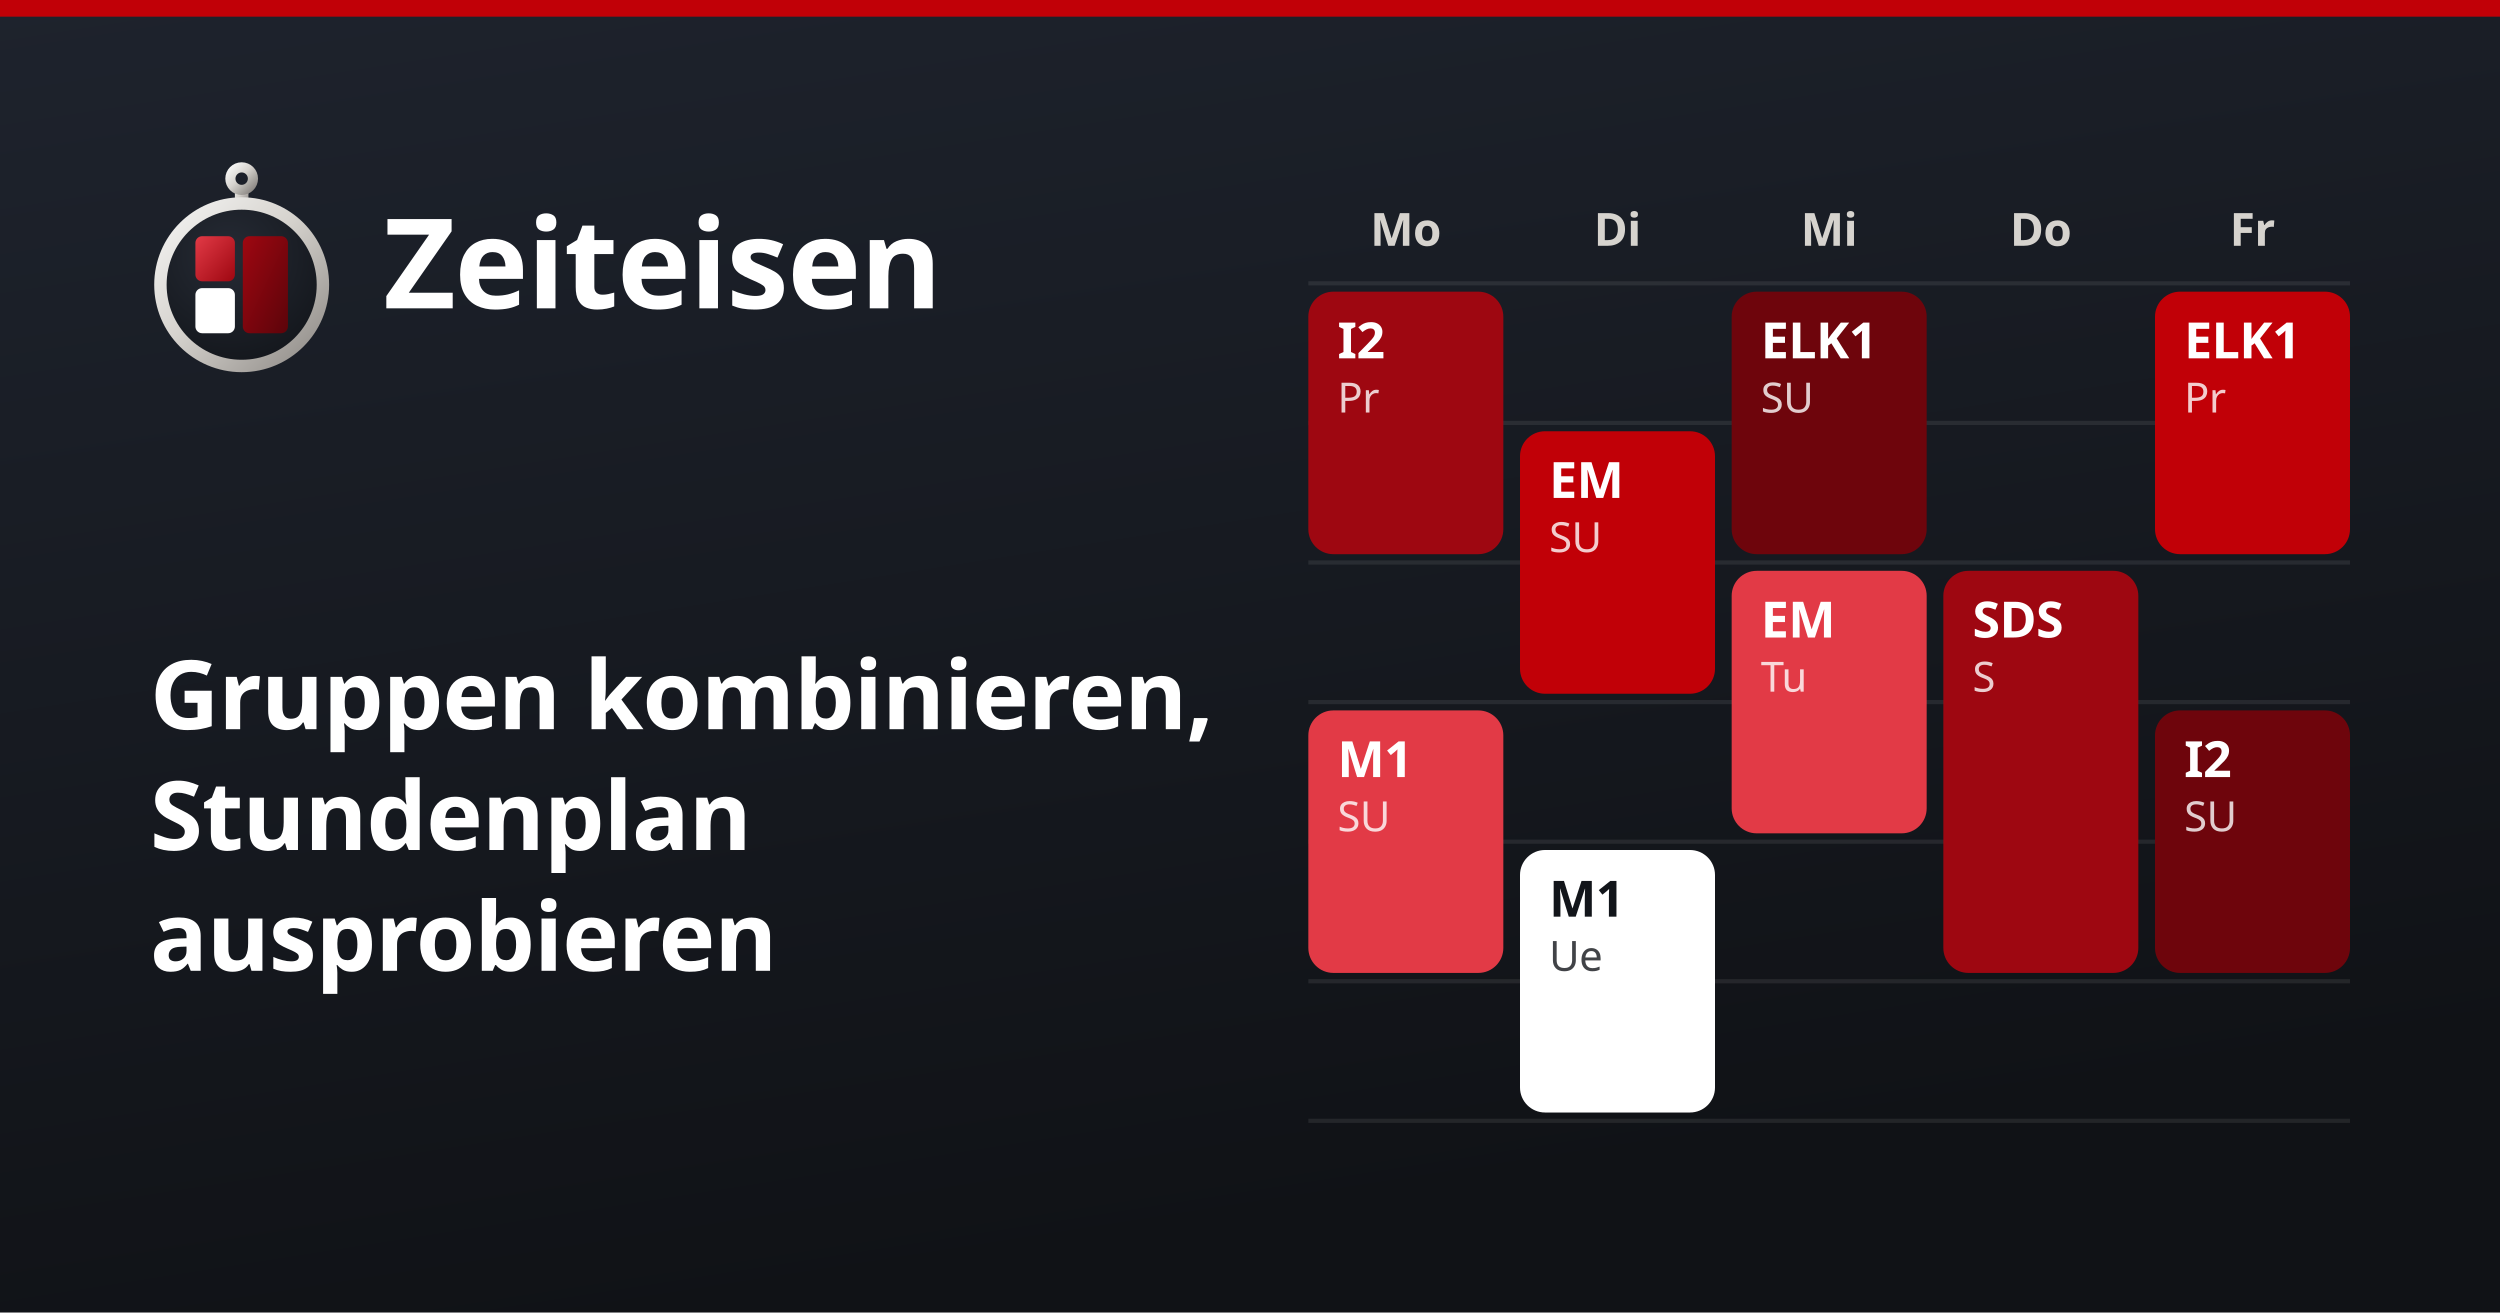
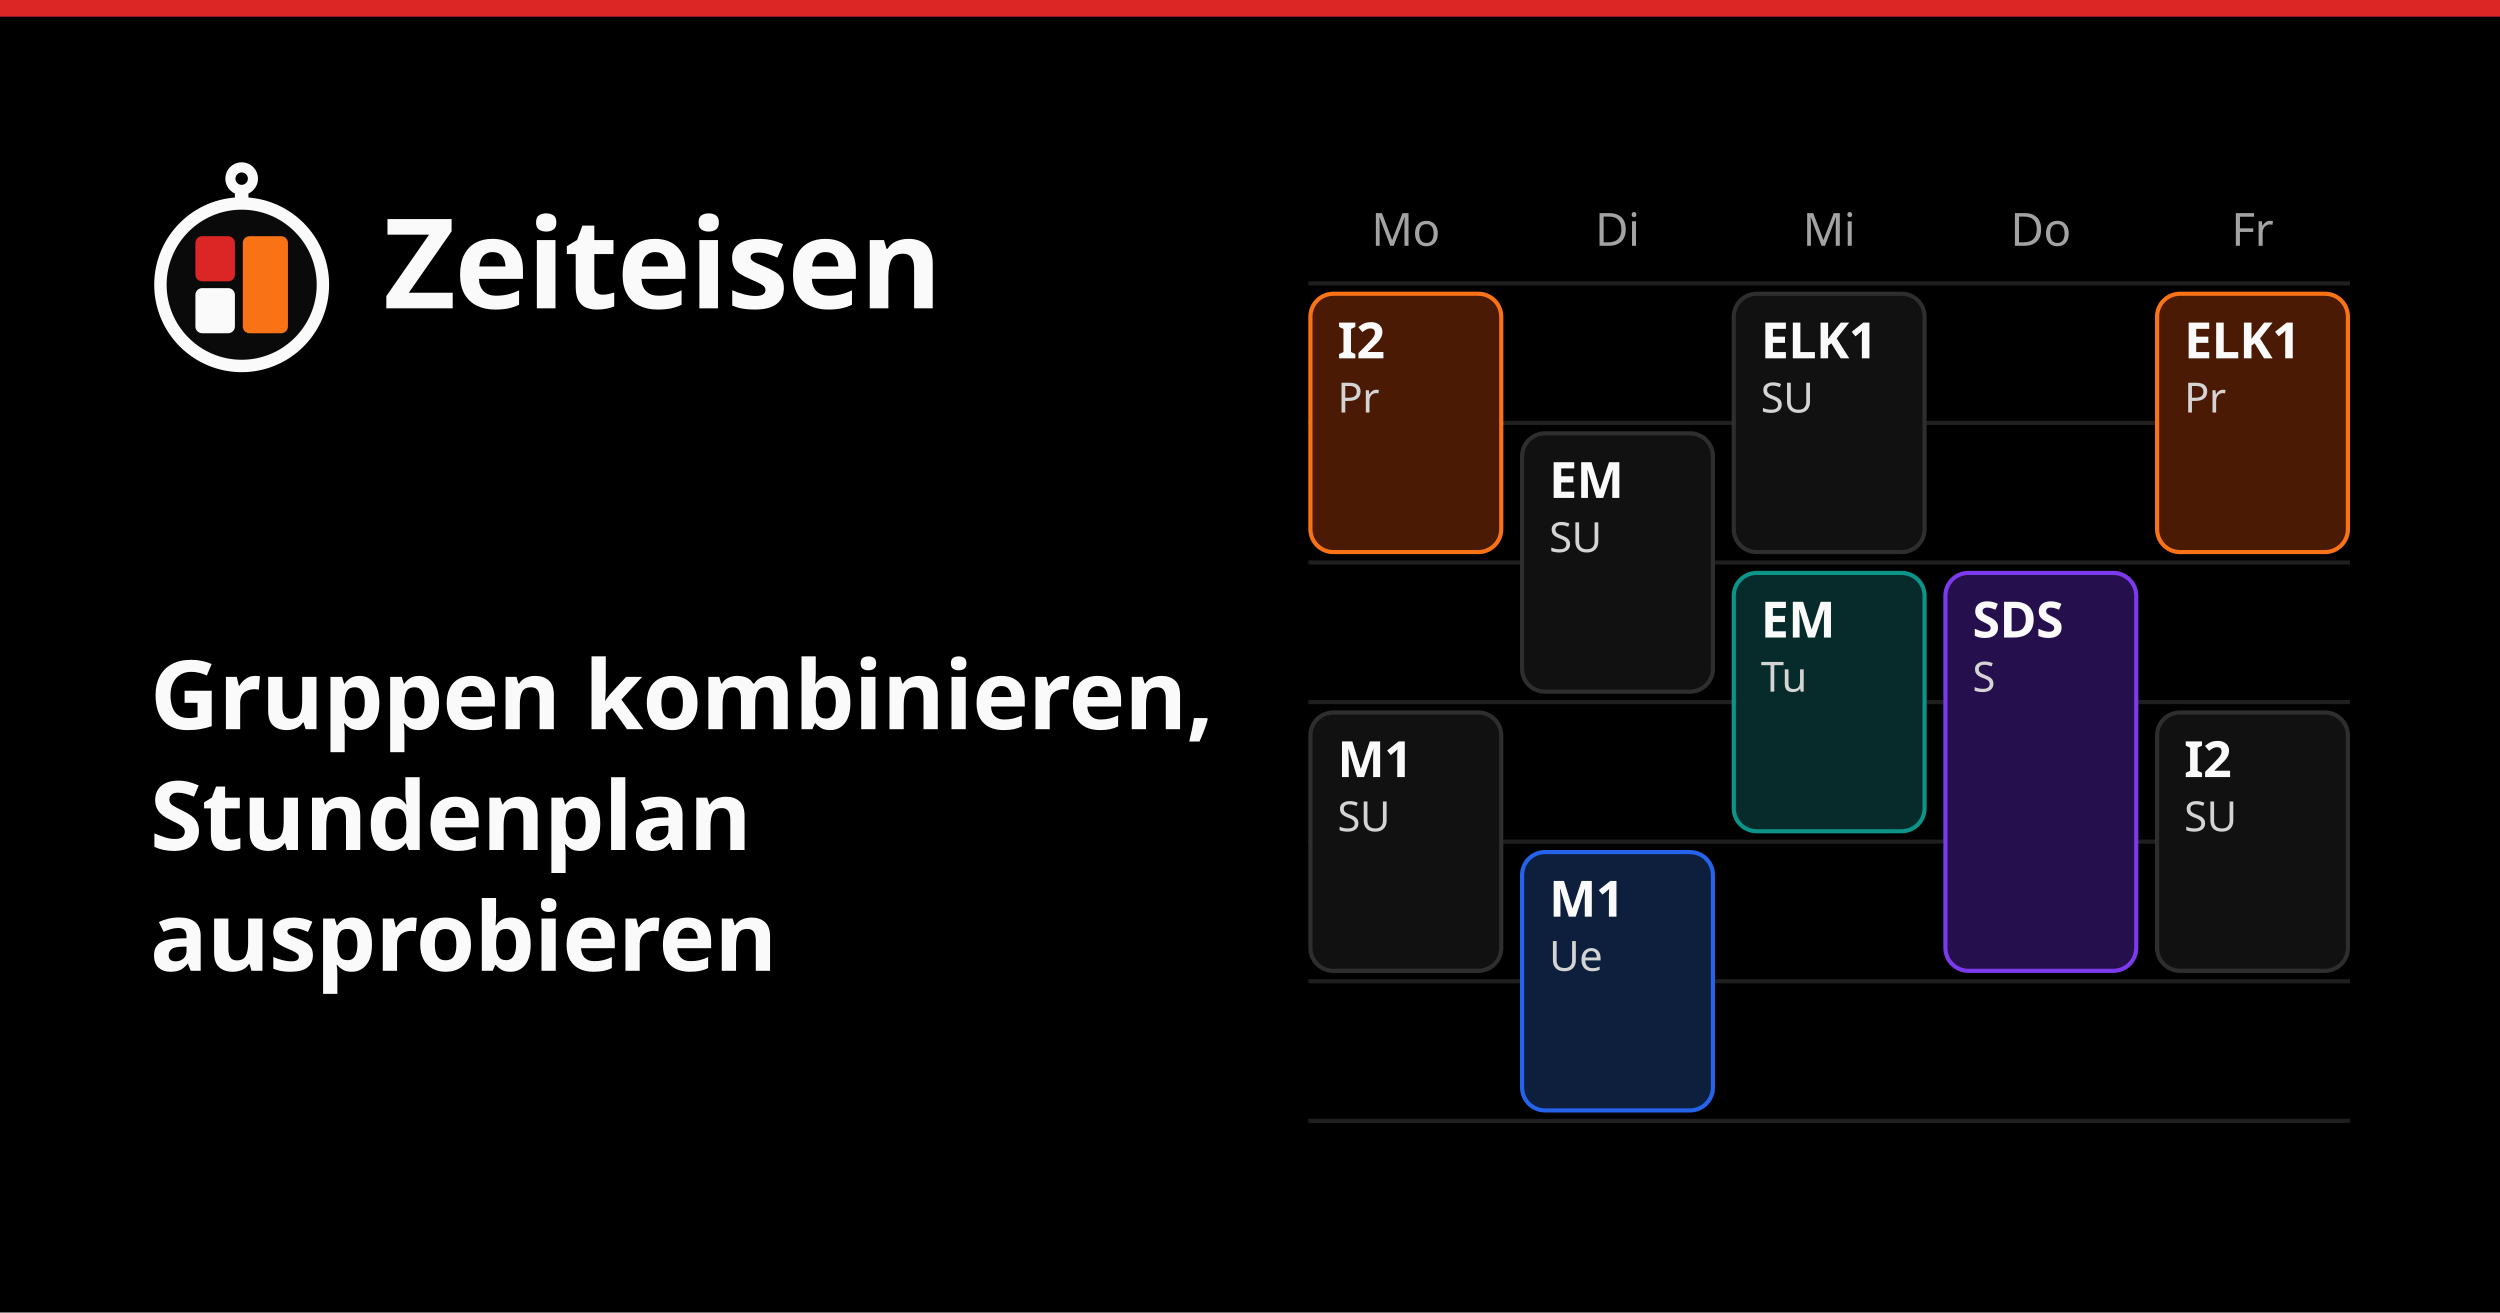
<svg xmlns="http://www.w3.org/2000/svg" viewBox="0 0 1200 630" width="1200" height="630">
  <defs>
    <style>
      @font-face { font-family: Geist; src: url("../../node_modules/@fontsource-variable/geist/files/geist-latin-wght-normal.woff2") format("woff2"); font-weight: 100 900; }
      text { font-family: Geist, sans-serif; letter-spacing: -0.01em; }
-       .day { font-size: 22px; font-weight: 600; fill: #D6D3CE; }
-       .subject { font-size: 24px; font-weight: 700; }
-       .kind { font-size: 20px; font-weight: 500; }
+       .day { font-size: 22px; font-weight: 500; fill: #A3A3A3; }
+       .subject { font-size: 24px; font-weight: 600; fill: #FAFAFA; }
+       .kind { font-size: 20px; font-weight: 500; fill: #D4D4D4; }
    </style>
-     <linearGradient id="bg" x1="0" y1="0" x2="0.3" y2="1">
-       <stop offset="0%" stop-color="#1E232D" />
-       <stop offset="100%" stop-color="#101216" />
-     </linearGradient>
-     <radialGradient id="face" cx="42%" cy="32%" r="75%">
-       <stop offset="0%" stop-color="#262B35" />
-       <stop offset="100%" stop-color="#12151A" />
-     </radialGradient>
-     <linearGradient id="bezel" x1="0" y1="0" x2="1" y2="1">
-       <stop offset="0%" stop-color="#F5F5F4" />
-       <stop offset="45%" stop-color="#D6D3CE" />
-       <stop offset="100%" stop-color="#8C8884" />
-     </linearGradient>
-     <linearGradient id="scarlet" x1="0" y1="0" x2="1" y2="1">
-       <stop offset="0%" stop-color="#E23A46" />
-       <stop offset="100%" stop-color="#9E0711" />
-     </linearGradient>
-     <linearGradient id="maroon" x1="0" y1="0" x2="1" y2="1">
-       <stop offset="0%" stop-color="#9E0711" />
-       <stop offset="100%" stop-color="#5C040A" />
-     </linearGradient>
  </defs>
-   <rect width="1200" height="630" fill="url(#bg)" />
-   <rect x="0" y="0" width="1200" height="8" fill="#C10007" />
+   <rect width="1200" height="630" fill="#000000" />
+   <rect x="0" y="0" width="1200" height="8" fill="#DC2626" />
  <svg x="64" y="76" width="104" height="104" viewBox="64 64 384 384">
-     <rect x="244" y="112" width="24" height="30" rx="7" fill="url(#bezel)" />
-     <circle cx="256" cy="100" r="20" fill="none" stroke="url(#bezel)" stroke-width="18" />
-     <circle cx="256" cy="288" r="144" fill="url(#face)" stroke="url(#bezel)" stroke-width="22" />
-     <rect x="174" y="202" width="70" height="80" rx="12" fill="url(#scarlet)" />
-     <rect x="174" y="294" width="70" height="80" rx="12" fill="#FFFFFF" />
-     <rect x="258" y="202" width="80" height="172" rx="12" fill="url(#maroon)" />
+     <rect x="244" y="112" width="24" height="30" rx="7" fill="#FAFAFA" />
+     <circle cx="256" cy="100" r="20" fill="none" stroke="#FAFAFA" stroke-width="18" />
+     <circle cx="256" cy="288" r="144" fill="#0A0A0A" stroke="#FAFAFA" stroke-width="22" />
+     <rect x="174" y="202" width="70" height="80" rx="12" fill="#DC2626" />
+     <rect x="174" y="294" width="70" height="80" rx="12" fill="#FAFAFA" />
+     <rect x="258" y="202" width="80" height="172" rx="12" fill="#F97316" />
  </svg>
-   <text x="184" y="148" font-size="60" font-weight="700" fill="#FFFFFF">Zeiteisen</text>
-   <text x="72" y="350" font-size="46" font-weight="700" fill="#FFFFFF">Gruppen kombinieren,</text>
-   <text x="72" y="408" font-size="46" font-weight="700" fill="#FFFFFF">Stundenplan</text>
-   <text x="72" y="466" font-size="46" font-weight="700" fill="#FFFFFF">ausprobieren</text>
+   <text x="184" y="148" font-size="60" font-weight="600" fill="#FAFAFA">Zeiteisen</text>
+   <text x="72" y="350" font-size="46" font-weight="600" fill="#FAFAFA">Gruppen kombinieren,</text>
+   <text x="72" y="408" font-size="46" font-weight="600" fill="#FAFAFA">Stundenplan</text>
+   <text x="72" y="466" font-size="46" font-weight="600" fill="#FAFAFA">ausprobieren</text>
  <text x="674.8" y="118" text-anchor="middle" class="day">Mo</text>
  <text x="776.4" y="118" text-anchor="middle" class="day">Di</text>
  <text x="878" y="118" text-anchor="middle" class="day">Mi</text>
  <text x="979.6" y="118" text-anchor="middle" class="day">Do</text>
  <text x="1081.2" y="118" text-anchor="middle" class="day">Fr</text>
-   <line x1="628" x2="1128" y1="136" y2="136" stroke="#FFFFFF" stroke-opacity="0.08" stroke-width="2" />
-   <line x1="628" x2="1128" y1="203" y2="203" stroke="#FFFFFF" stroke-opacity="0.08" stroke-width="2" />
-   <line x1="628" x2="1128" y1="270" y2="270" stroke="#FFFFFF" stroke-opacity="0.08" stroke-width="2" />
-   <line x1="628" x2="1128" y1="337" y2="337" stroke="#FFFFFF" stroke-opacity="0.08" stroke-width="2" />
-   <line x1="628" x2="1128" y1="404" y2="404" stroke="#FFFFFF" stroke-opacity="0.08" stroke-width="2" />
-   <line x1="628" x2="1128" y1="471" y2="471" stroke="#FFFFFF" stroke-opacity="0.08" stroke-width="2" />
-   <line x1="628" x2="1128" y1="538" y2="538" stroke="#FFFFFF" stroke-opacity="0.08" stroke-width="2" />
-   <rect x="628" y="140" width="93.6" height="126" rx="12" fill="#9E0711" />
-   <text x="642" y="172" class="subject" fill="#FFFFFF">I2</text>
-   <text x="642" y="198" class="kind" fill="#FFFFFF" fill-opacity="0.8">Pr</text>
-   <rect x="628" y="341" width="93.6" height="126" rx="12" fill="#E23A46" />
-   <text x="642" y="373" class="subject" fill="#FFFFFF">M1</text>
-   <text x="642" y="399" class="kind" fill="#FFFFFF" fill-opacity="0.8">SU</text>
-   <rect x="729.6" y="207" width="93.6" height="126" rx="12" fill="#C10007" />
-   <text x="743.6" y="239" class="subject" fill="#FFFFFF">EM</text>
-   <text x="743.6" y="265" class="kind" fill="#FFFFFF" fill-opacity="0.8">SU</text>
-   <rect x="729.6" y="408" width="93.6" height="126" rx="12" fill="#FFFFFF" />
-   <text x="743.6" y="440" class="subject" fill="#12151A">M1</text>
-   <text x="743.6" y="466" class="kind" fill="#12151A" fill-opacity="0.8">Ue</text>
-   <rect x="831.2" y="140" width="93.6" height="126" rx="12" fill="#6E050C" />
-   <text x="845.2" y="172" class="subject" fill="#FFFFFF">ELK1</text>
-   <text x="845.2" y="198" class="kind" fill="#FFFFFF" fill-opacity="0.8">SU</text>
-   <rect x="831.2" y="274" width="93.6" height="126" rx="12" fill="#E23A46" />
-   <text x="845.2" y="306" class="subject" fill="#FFFFFF">EM</text>
-   <text x="845.2" y="332" class="kind" fill="#FFFFFF" fill-opacity="0.8">Tu</text>
-   <rect x="932.8" y="274" width="93.6" height="193" rx="12" fill="#9E0711" />
-   <text x="946.8" y="306" class="subject" fill="#FFFFFF">SDS</text>
-   <text x="946.8" y="332" class="kind" fill="#FFFFFF" fill-opacity="0.8">S</text>
-   <rect x="1034.4" y="140" width="93.6" height="126" rx="12" fill="#C10007" />
-   <text x="1048.4" y="172" class="subject" fill="#FFFFFF">ELK1</text>
-   <text x="1048.4" y="198" class="kind" fill="#FFFFFF" fill-opacity="0.8">Pr</text>
-   <rect x="1034.4" y="341" width="93.6" height="126" rx="12" fill="#6E050C" />
-   <text x="1048.4" y="373" class="subject" fill="#FFFFFF">I2</text>
-   <text x="1048.4" y="399" class="kind" fill="#FFFFFF" fill-opacity="0.8">SU</text>
+   <line x1="628" x2="1128" y1="136" y2="136" stroke="#1F1F1F" stroke-width="2" />
+   <line x1="628" x2="1128" y1="203" y2="203" stroke="#1F1F1F" stroke-width="2" />
+   <line x1="628" x2="1128" y1="270" y2="270" stroke="#1F1F1F" stroke-width="2" />
+   <line x1="628" x2="1128" y1="337" y2="337" stroke="#1F1F1F" stroke-width="2" />
+   <line x1="628" x2="1128" y1="404" y2="404" stroke="#1F1F1F" stroke-width="2" />
+   <line x1="628" x2="1128" y1="471" y2="471" stroke="#1F1F1F" stroke-width="2" />
+   <line x1="628" x2="1128" y1="538" y2="538" stroke="#1F1F1F" stroke-width="2" />
+   <rect x="629" y="141" width="91.6" height="124" rx="11" fill="#4A1A04" stroke="#F97316" stroke-width="2" />
+   <text x="642" y="172" class="subject">I2</text>
+   <text x="642" y="198" class="kind">Pr</text>
+   <rect x="629" y="342" width="91.6" height="124" rx="11" fill="#111111" stroke="#2E2E2E" stroke-width="2" />
+   <text x="642" y="373" class="subject">M1</text>
+   <text x="642" y="399" class="kind">SU</text>
+   <rect x="730.6" y="208" width="91.6" height="124" rx="11" fill="#111111" stroke="#2E2E2E" stroke-width="2" />
+   <text x="743.6" y="239" class="subject">EM</text>
+   <text x="743.6" y="265" class="kind">SU</text>
+   <rect x="730.6" y="409" width="91.6" height="124" rx="11" fill="#0D1F3C" stroke="#2563EB" stroke-width="2" />
+   <text x="743.6" y="440" class="subject">M1</text>
+   <text x="743.6" y="466" class="kind">Ue</text>
+   <rect x="832.2" y="141" width="91.6" height="124" rx="11" fill="#111111" stroke="#2E2E2E" stroke-width="2" />
+   <text x="845.2" y="172" class="subject">ELK1</text>
+   <text x="845.2" y="198" class="kind">SU</text>
+   <rect x="832.2" y="275" width="91.6" height="124" rx="11" fill="#062B2A" stroke="#0D9488" stroke-width="2" />
+   <text x="845.2" y="306" class="subject">EM</text>
+   <text x="845.2" y="332" class="kind">Tu</text>
+   <rect x="933.8" y="275" width="91.6" height="191" rx="11" fill="#25104D" stroke="#7C3AED" stroke-width="2" />
+   <text x="946.8" y="306" class="subject">SDS</text>
+   <text x="946.8" y="332" class="kind">S</text>
+   <rect x="1035.4" y="141" width="91.6" height="124" rx="11" fill="#4A1A04" stroke="#F97316" stroke-width="2" />
+   <text x="1048.4" y="172" class="subject">ELK1</text>
+   <text x="1048.4" y="198" class="kind">Pr</text>
+   <rect x="1035.4" y="342" width="91.6" height="124" rx="11" fill="#111111" stroke="#2E2E2E" stroke-width="2" />
+   <text x="1048.4" y="373" class="subject">I2</text>
+   <text x="1048.4" y="399" class="kind">SU</text>
</svg>
